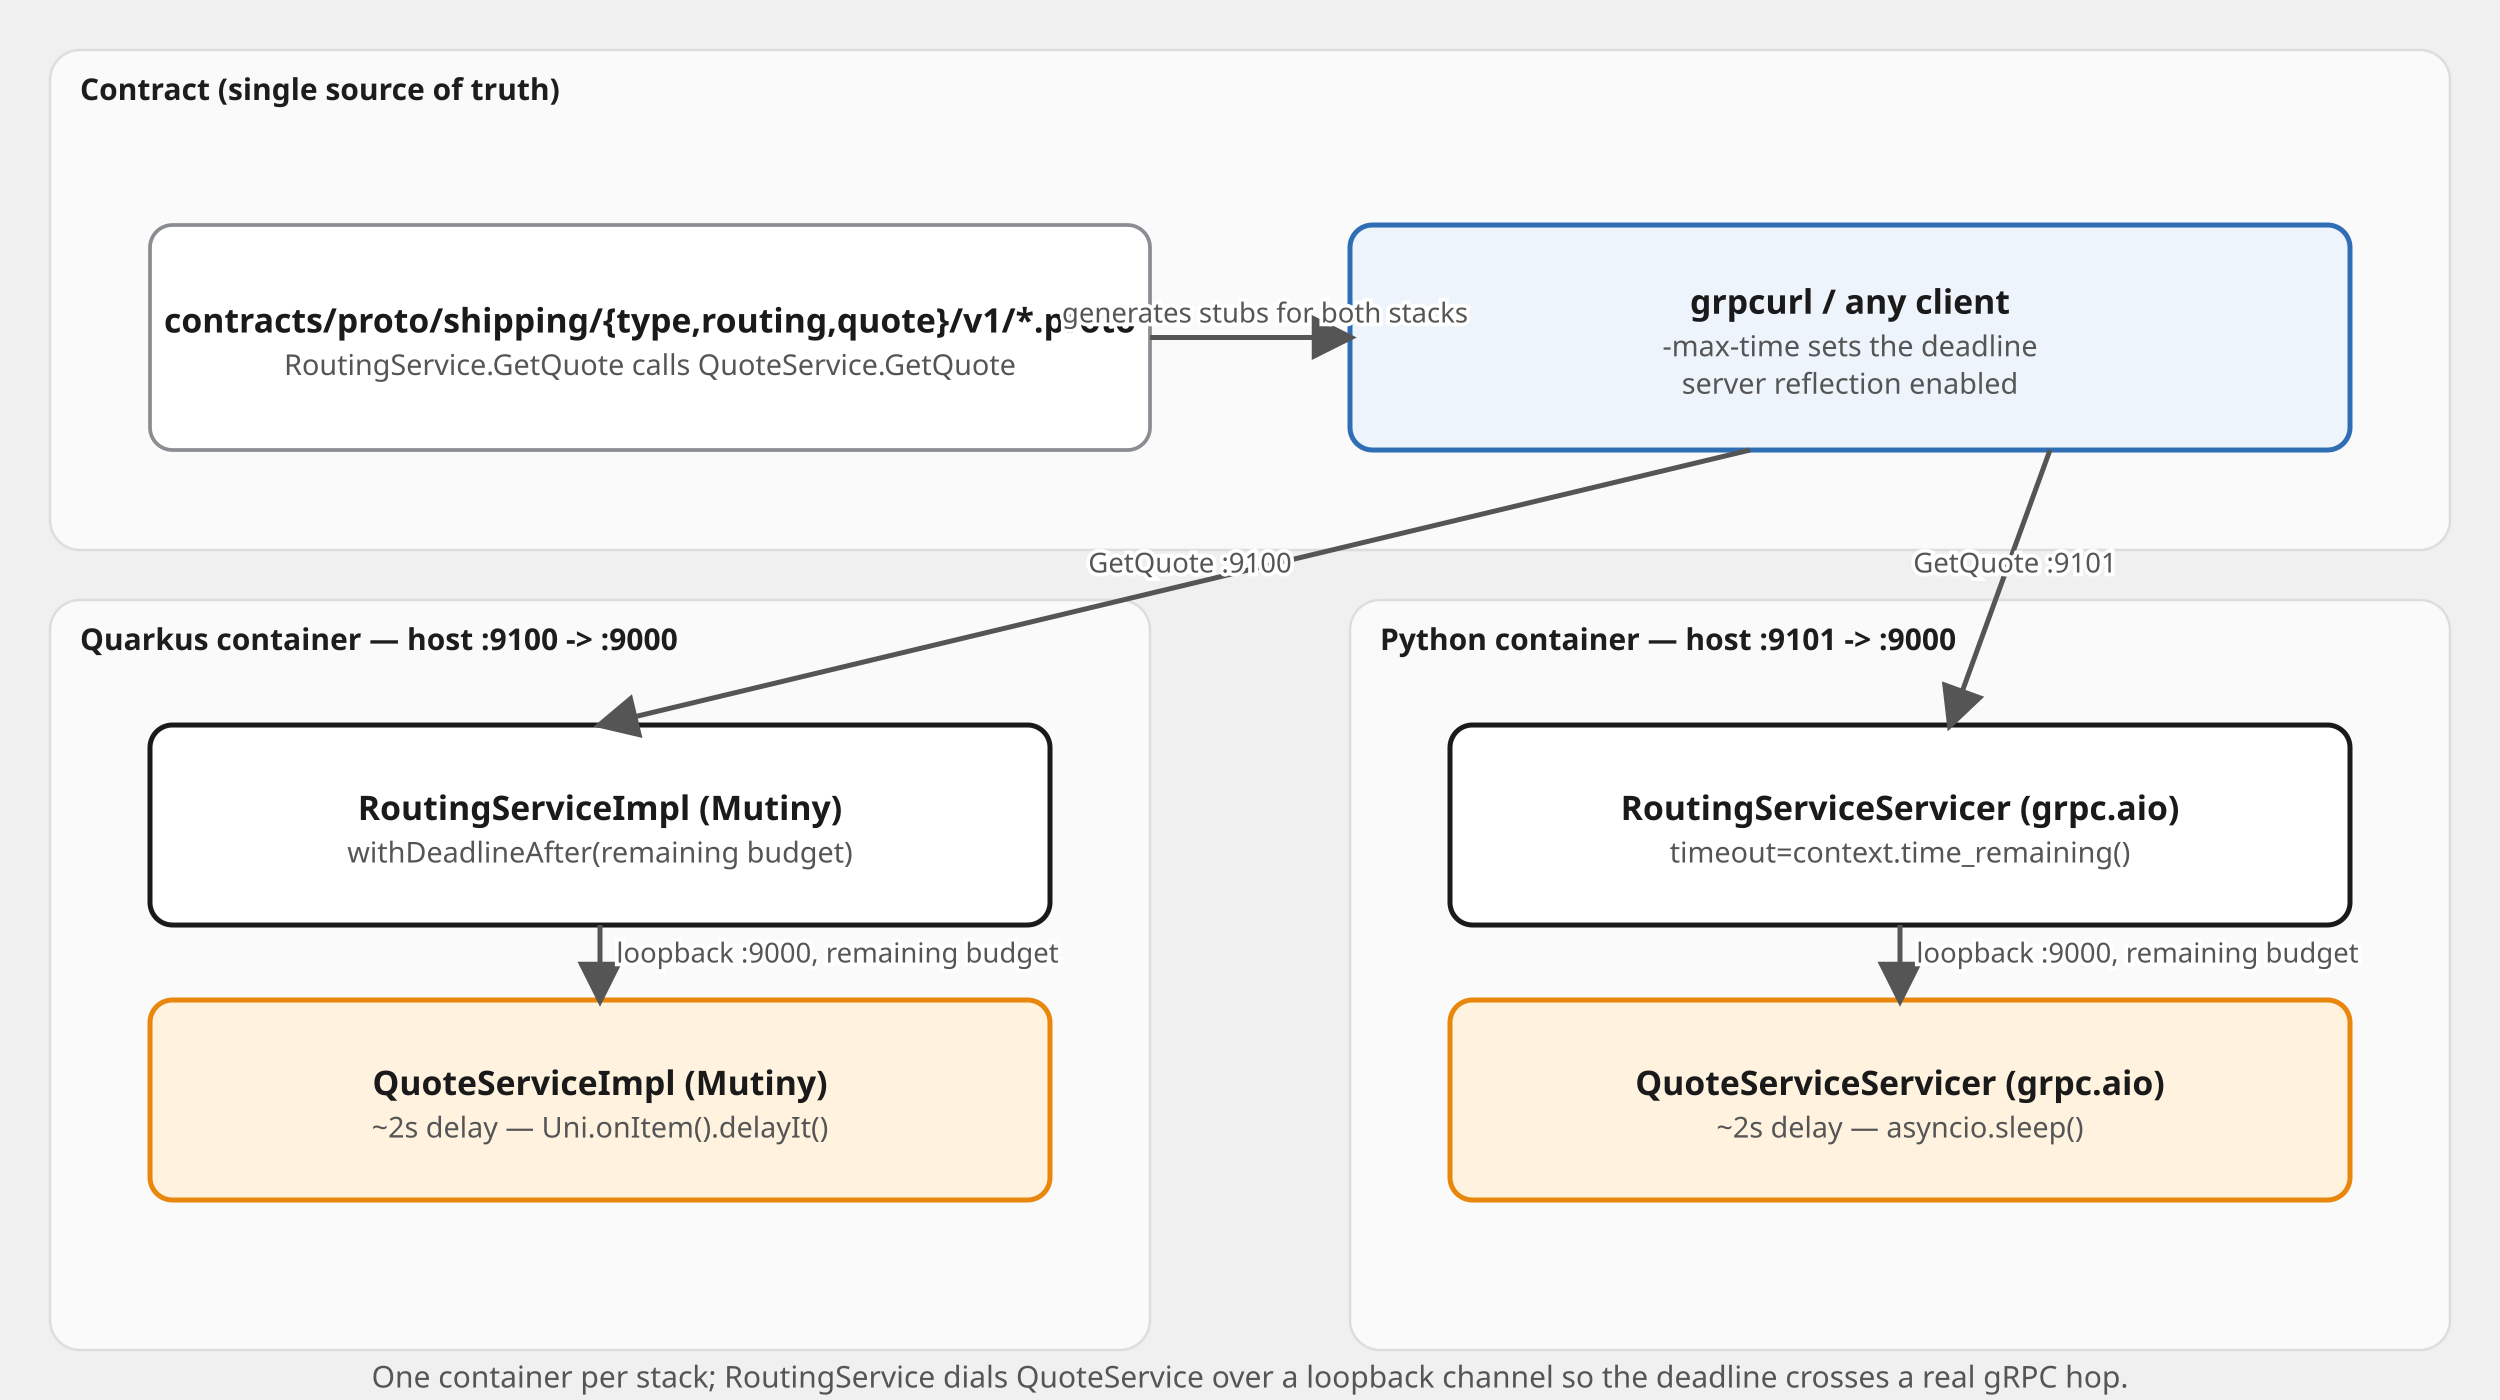
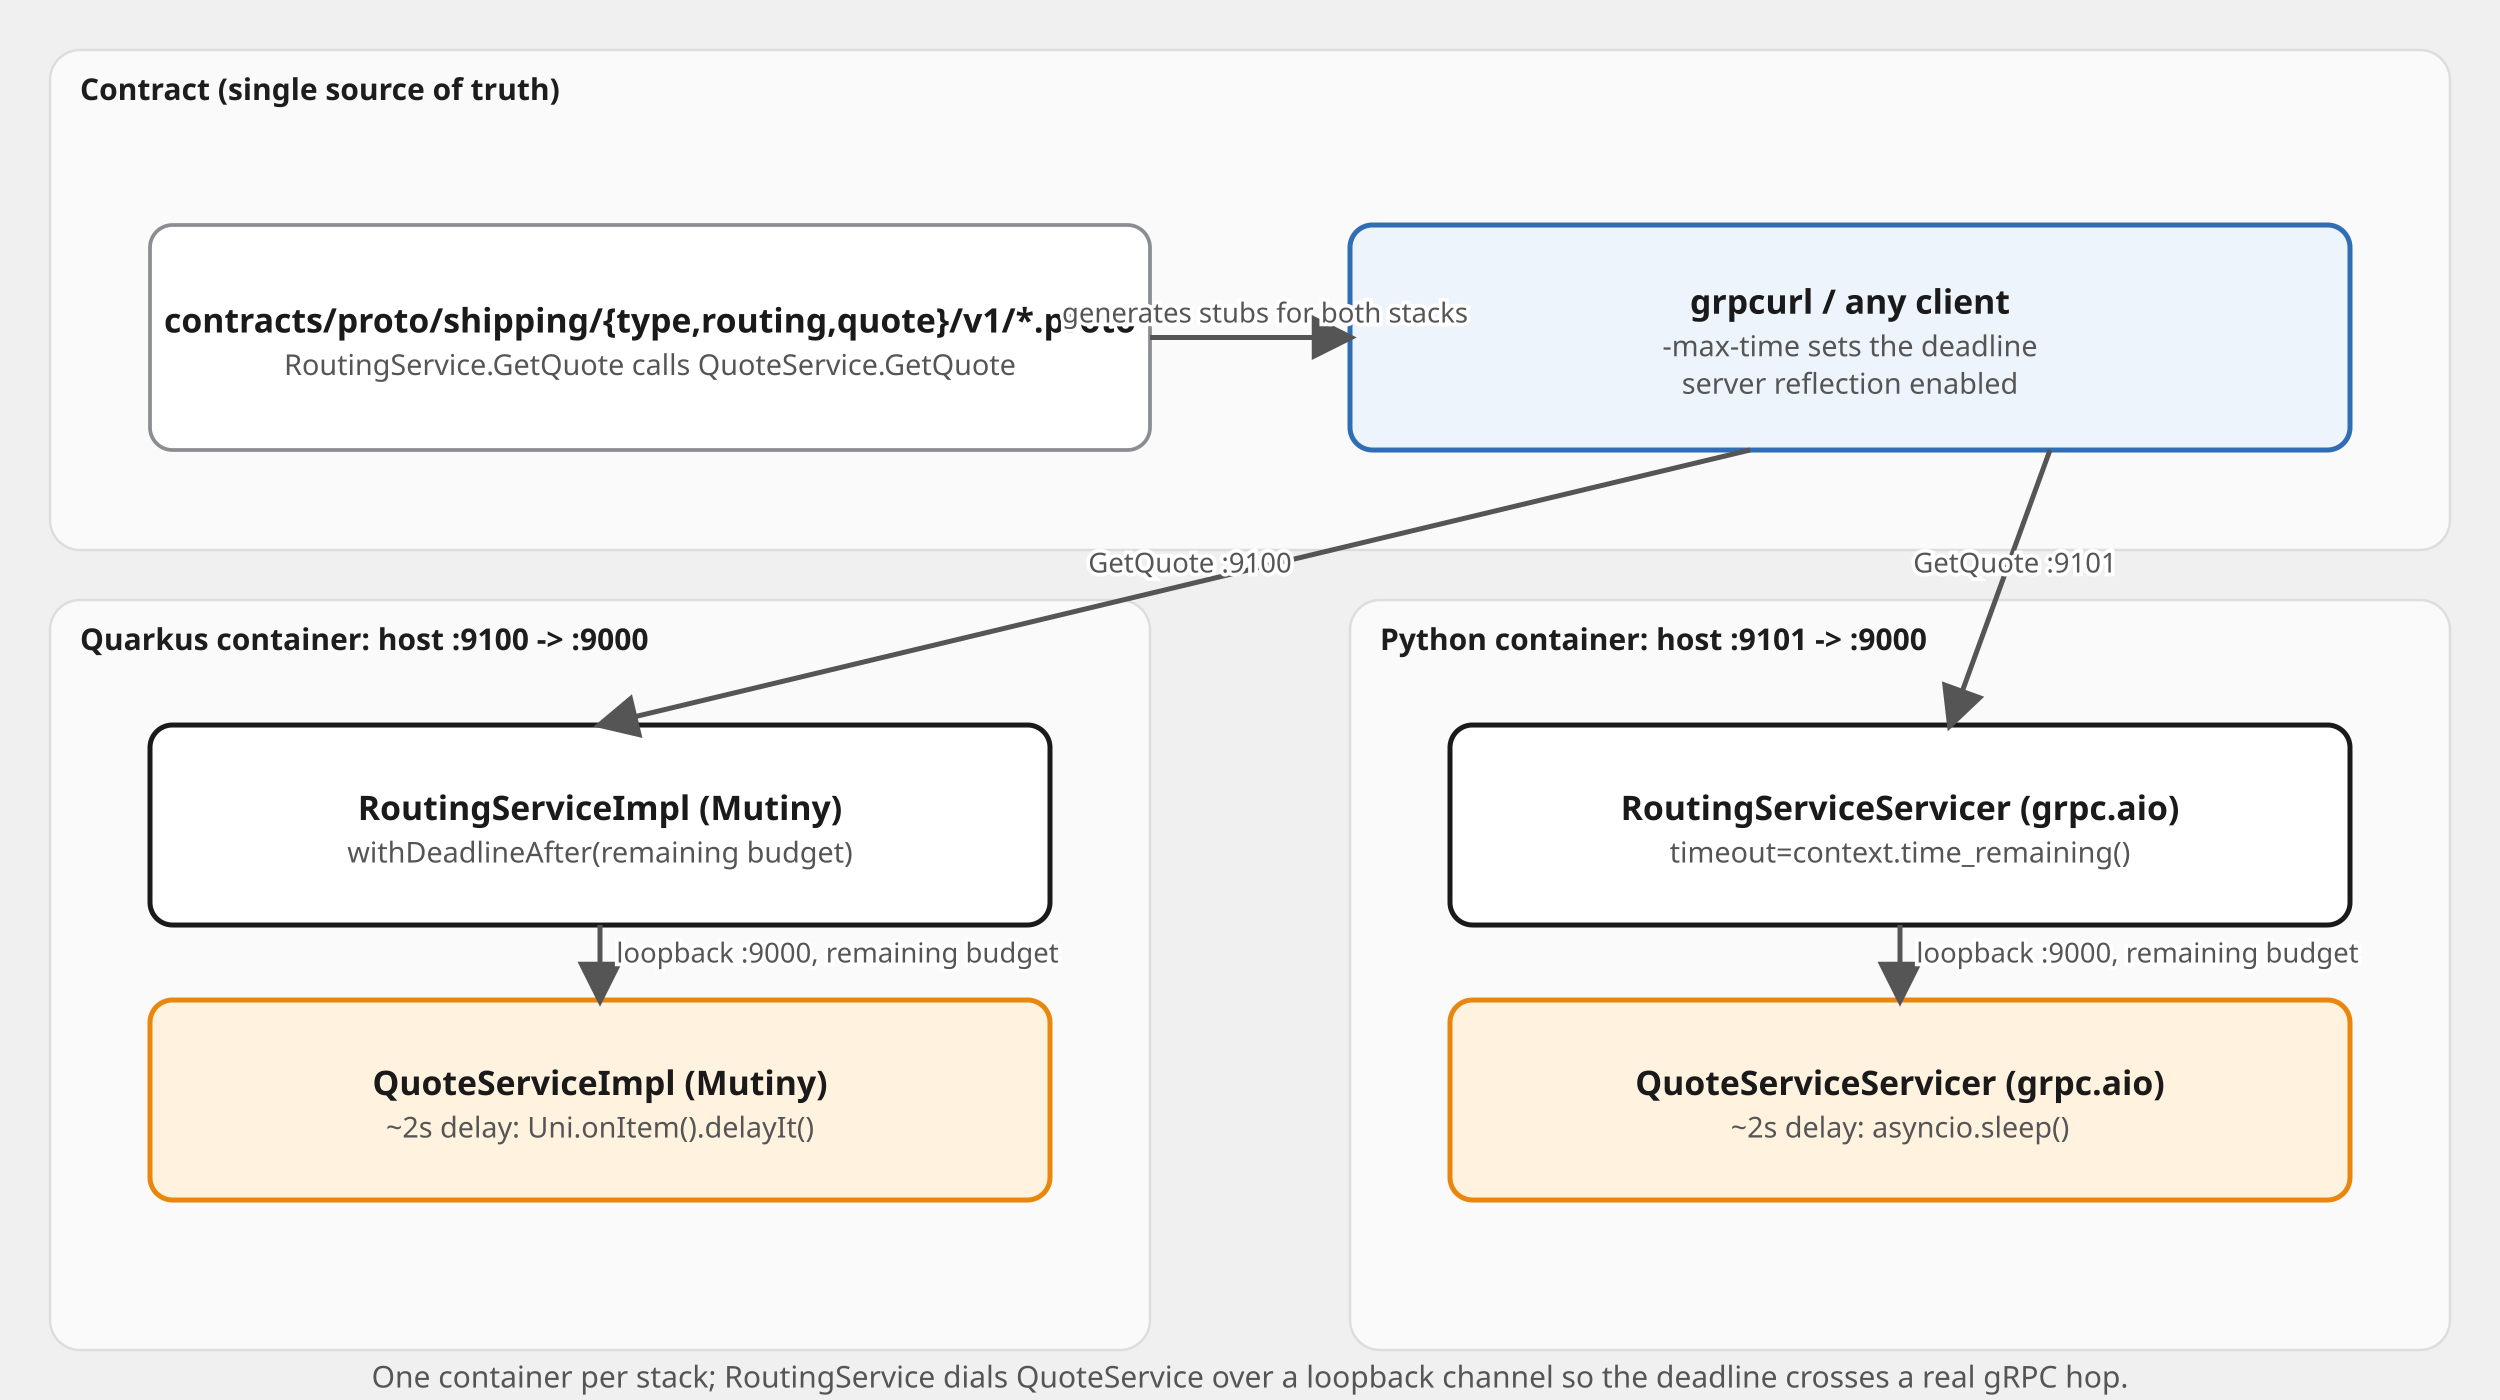
<svg xmlns="http://www.w3.org/2000/svg" viewBox="0 0 1000 560" font-family="'Red Hat Text', system-ui, sans-serif" role="img">
  <defs>
    <marker id="a" viewBox="0 0 10 10" refX="8.5" refY="5" markerWidth="9" markerHeight="9" orient="auto-start-reverse">
      <path d="M0,0 L10,5 L0,10 z" fill="#555" />
    </marker>
    <marker id="am" viewBox="0 0 10 10" refX="8.5" refY="5" markerWidth="9" markerHeight="9" orient="auto-start-reverse">
      <path d="M0,0 L10,5 L0,10 z" fill="#e8870c" />
    </marker>
  </defs>
  <rect x="20" y="20" width="960" height="200" rx="12" fill="#fafafa" stroke="#ddd" />
  <text x="32" y="40" font-size="12" font-weight="700" fill="#1d1d1d">Contract (single source of truth)</text>
  <rect x="20" y="240" width="440" height="300" rx="12" fill="#fafafa" stroke="#ddd" />
-   <text x="32" y="260" font-size="12" font-weight="700" fill="#1d1d1d">Quarkus container — host :9100 -&gt; :9000</text>
+   <text x="32" y="260" font-size="12" font-weight="700" fill="#1d1d1d">Quarkus container: host :9100 -&gt; :9000</text>
  <rect x="540" y="240" width="440" height="300" rx="12" fill="#fafafa" stroke="#ddd" />
-   <text x="552" y="260" font-size="12" font-weight="700" fill="#1d1d1d">Python container — host :9101 -&gt; :9000</text>
+   <text x="552" y="260" font-size="12" font-weight="700" fill="#1d1d1d">Python container: host :9101 -&gt; :9000</text>
  <rect x="60" y="90" width="400" height="90" rx="9" fill="#ffffff" stroke="#8a8d91" stroke-width="1.5" />
  <text x="260.0" y="133.0" font-size="13.5" font-weight="700" fill="#1a1a1a" text-anchor="middle">contracts/proto/shipping/{type,routing,quote}/v1/*.proto</text>
  <text x="260.0" y="150.0" font-size="11.5" fill="#555555" text-anchor="middle">RoutingService.GetQuote calls QuoteService.GetQuote</text>
  <rect x="540" y="90" width="400" height="90" rx="9" fill="#eef4fb" stroke="#2f6db5" stroke-width="2" />
  <text x="740.0" y="125.5" font-size="13.5" font-weight="700" fill="#1a1a1a" text-anchor="middle">grpcurl / any client</text>
  <text x="740.0" y="142.5" font-size="11.5" fill="#555555" text-anchor="middle">-max-time sets the deadline</text>
  <text x="740.0" y="157.5" font-size="11.5" fill="#555555" text-anchor="middle">server reflection enabled</text>
  <rect x="60" y="290" width="360" height="80" rx="9" fill="#ffffff" stroke="#1a1a1a" stroke-width="2" />
  <text x="240.0" y="328.0" font-size="13.5" font-weight="700" fill="#1a1a1a" text-anchor="middle">RoutingServiceImpl (Mutiny)</text>
  <text x="240.0" y="345.0" font-size="11.5" fill="#555555" text-anchor="middle">withDeadlineAfter(remaining budget)</text>
  <rect x="60" y="400" width="360" height="80" rx="9" fill="#fff3e0" stroke="#e8870c" stroke-width="2" />
  <text x="240.0" y="438.0" font-size="13.5" font-weight="700" fill="#1a1a1a" text-anchor="middle">QuoteServiceImpl (Mutiny)</text>
-   <text x="240.0" y="455.0" font-size="11.5" fill="#555555" text-anchor="middle">~2s delay — Uni.onItem().delayIt()</text>
+   <text x="240.0" y="455.0" font-size="11.5" fill="#555555" text-anchor="middle">~2s delay: Uni.onItem().delayIt()</text>
  <rect x="580" y="290" width="360" height="80" rx="9" fill="#ffffff" stroke="#1a1a1a" stroke-width="2" />
  <text x="760.0" y="328.0" font-size="13.5" font-weight="700" fill="#1a1a1a" text-anchor="middle">RoutingServiceServicer (grpc.aio)</text>
  <text x="760.0" y="345.0" font-size="11.5" fill="#555555" text-anchor="middle">timeout=context.time_remaining()</text>
  <rect x="580" y="400" width="360" height="80" rx="9" fill="#fff3e0" stroke="#e8870c" stroke-width="2" />
  <text x="760.0" y="438.0" font-size="13.5" font-weight="700" fill="#1a1a1a" text-anchor="middle">QuoteServiceServicer (grpc.aio)</text>
-   <text x="760.0" y="455.0" font-size="11.5" fill="#555555" text-anchor="middle">~2s delay — asyncio.sleep()</text>
+   <text x="760.0" y="455.0" font-size="11.5" fill="#555555" text-anchor="middle">~2s delay: asyncio.sleep()</text>
  <path d="M460,135 L540,135" fill="none" stroke="#555" stroke-width="2" marker-end="url(#a)" />
  <text x="506.0" y="129.0" font-size="11" fill="#ffffff" stroke="#ffffff" stroke-width="3" paint-order="stroke" text-anchor="middle">generates stubs for both stacks</text>
  <text x="506.0" y="129.0" font-size="11" fill="#555" text-anchor="middle">generates stubs for both stacks</text>
  <path d="M700,180 L240,290" fill="none" stroke="#555" stroke-width="2" marker-end="url(#a)" />
  <text x="476.0" y="229.0" font-size="11" fill="#ffffff" stroke="#ffffff" stroke-width="3" paint-order="stroke" text-anchor="middle">GetQuote :9100</text>
  <text x="476.0" y="229.0" font-size="11" fill="#555" text-anchor="middle">GetQuote :9100</text>
  <path d="M820,180 L780,290" fill="none" stroke="#555" stroke-width="2" marker-end="url(#a)" />
  <text x="806.0" y="229.0" font-size="11" fill="#ffffff" stroke="#ffffff" stroke-width="3" paint-order="stroke" text-anchor="middle">GetQuote :9101</text>
  <text x="806.0" y="229.0" font-size="11" fill="#555" text-anchor="middle">GetQuote :9101</text>
  <path d="M240,370 L240,400" fill="none" stroke="#555" stroke-width="2" marker-end="url(#a)" />
  <text x="335.0" y="385.0" font-size="11" fill="#ffffff" stroke="#ffffff" stroke-width="3" paint-order="stroke" text-anchor="middle">loopback :9000, remaining budget</text>
  <text x="335.0" y="385.0" font-size="11" fill="#555" text-anchor="middle">loopback :9000, remaining budget</text>
  <path d="M760,370 L760,400" fill="none" stroke="#555" stroke-width="2" marker-end="url(#a)" />
  <text x="855.0" y="385.0" font-size="11" fill="#ffffff" stroke="#ffffff" stroke-width="3" paint-order="stroke" text-anchor="middle">loopback :9000, remaining budget</text>
  <text x="855.0" y="385.0" font-size="11" fill="#555" text-anchor="middle">loopback :9000, remaining budget</text>
  <text x="500" y="555" font-size="12" fill="#555555" text-anchor="middle">One container per stack; RoutingService dials QuoteService over a loopback channel so the deadline crosses a real gRPC hop.</text>
</svg>
